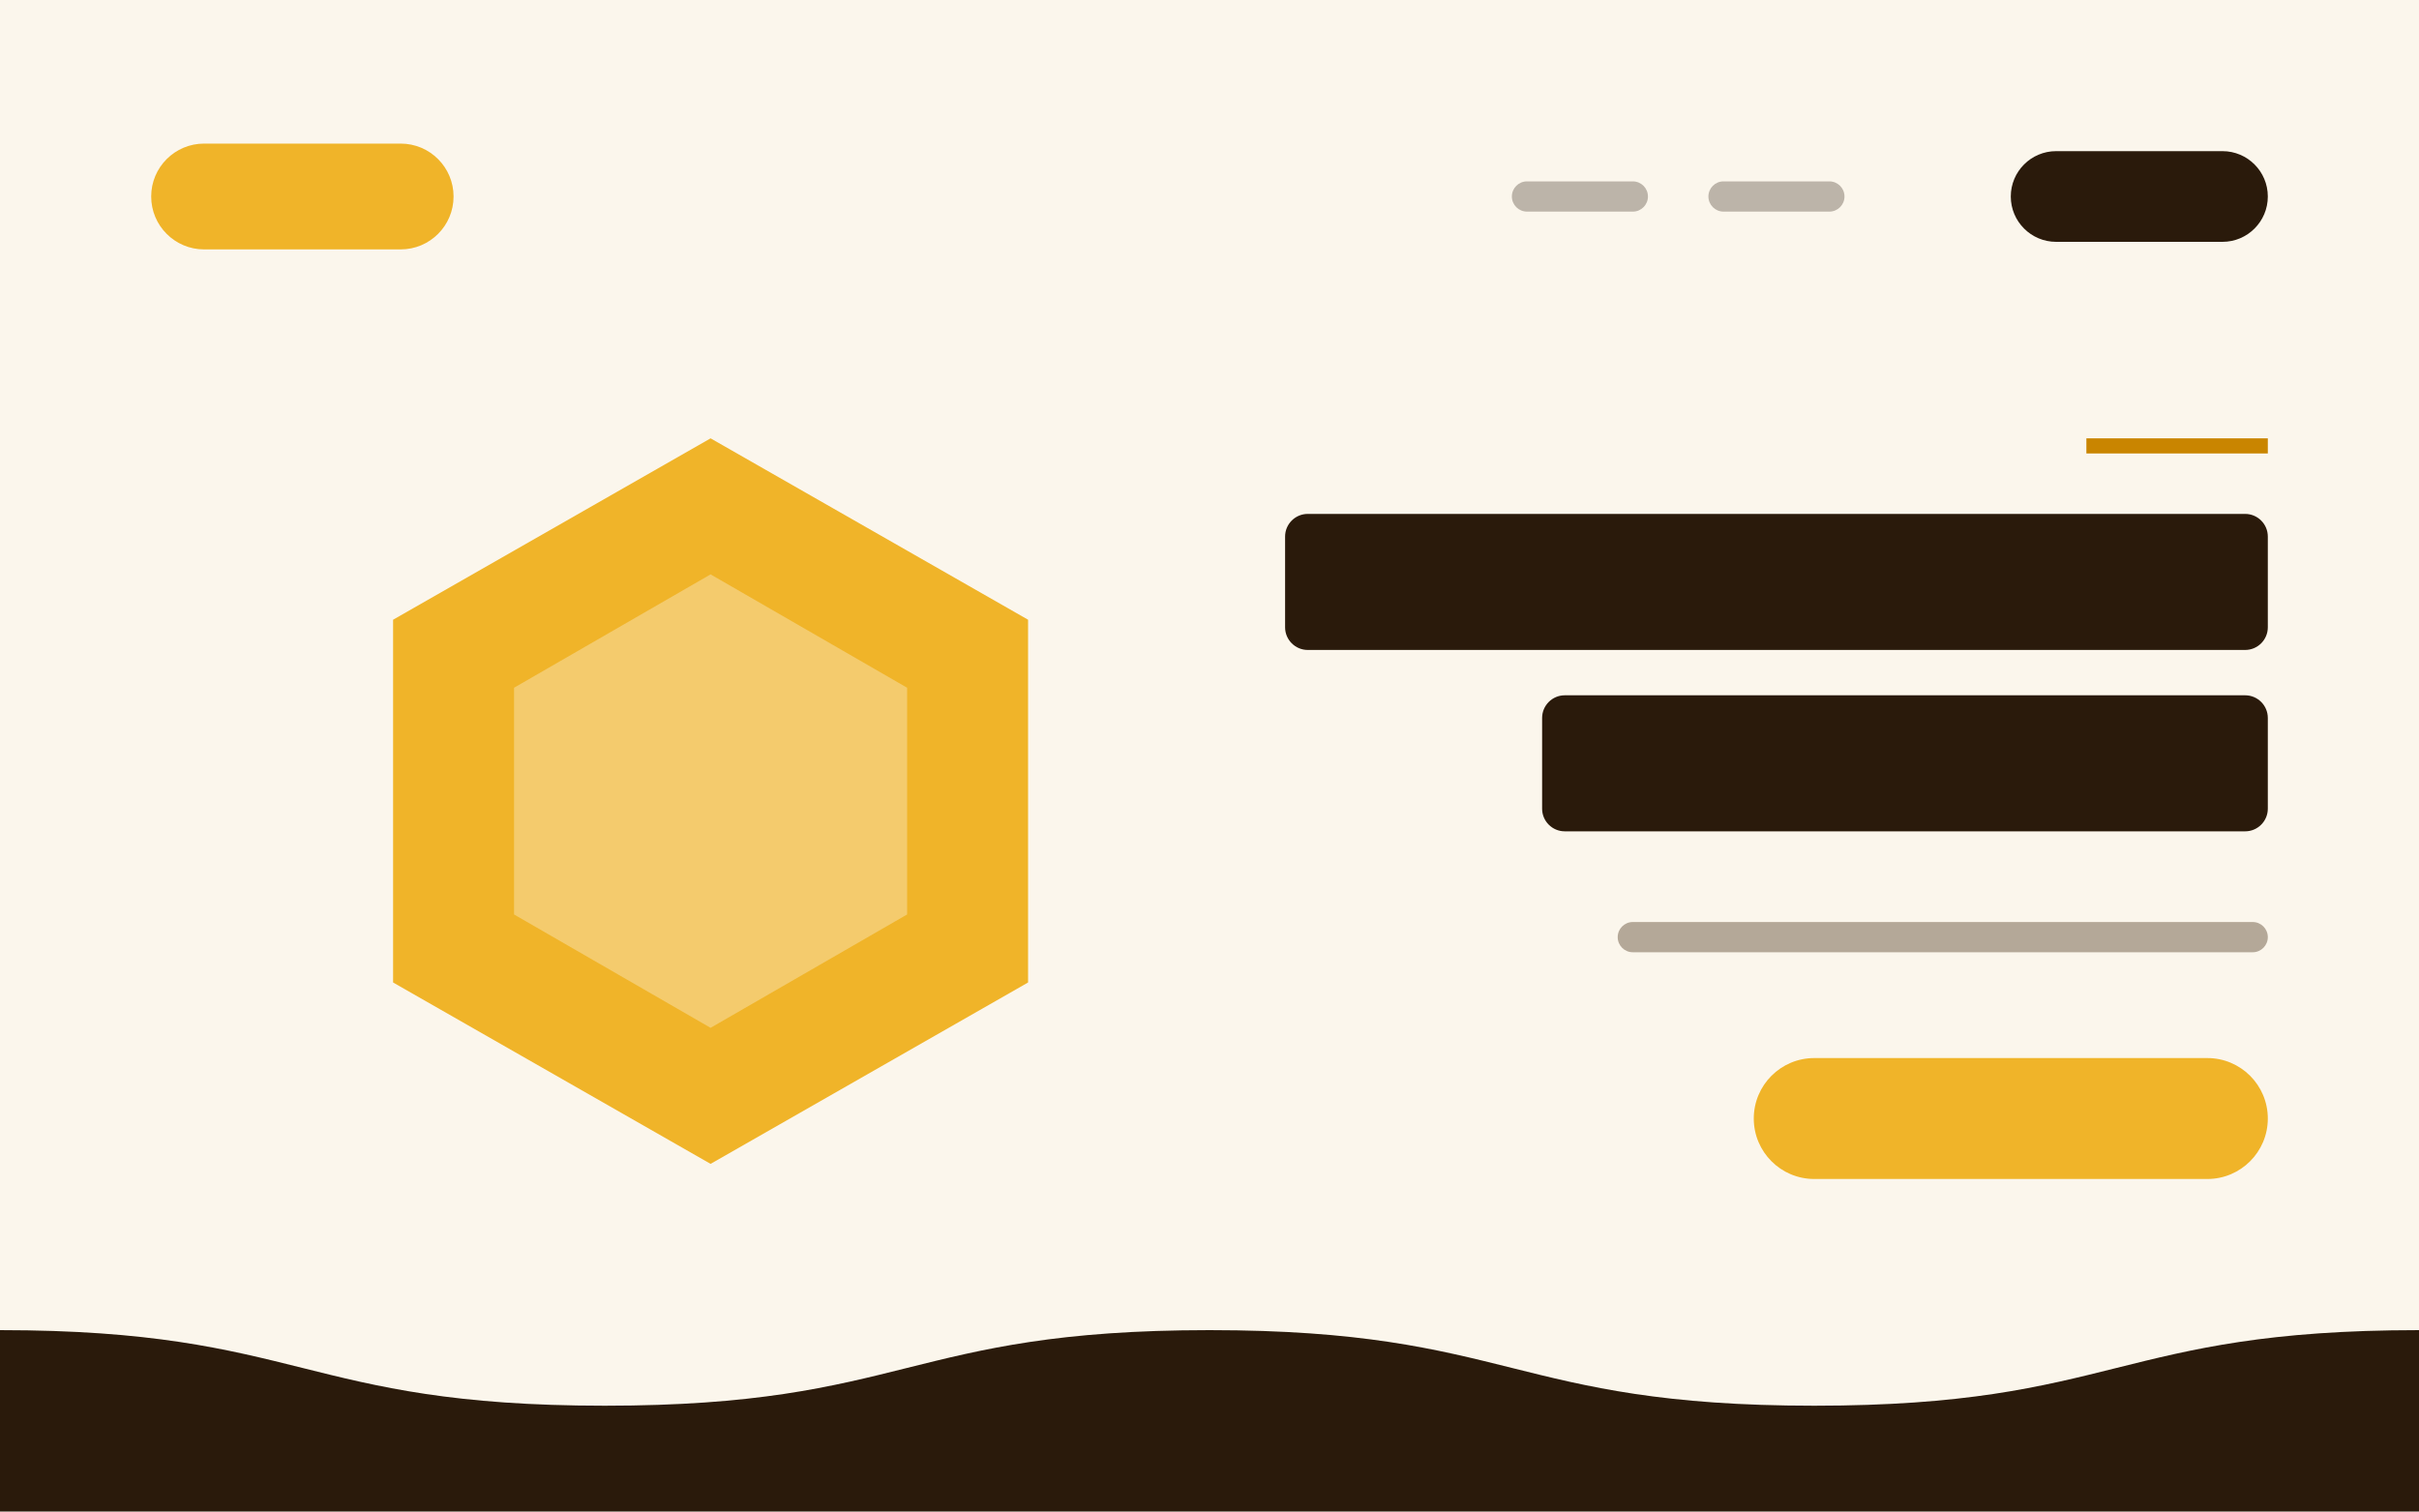
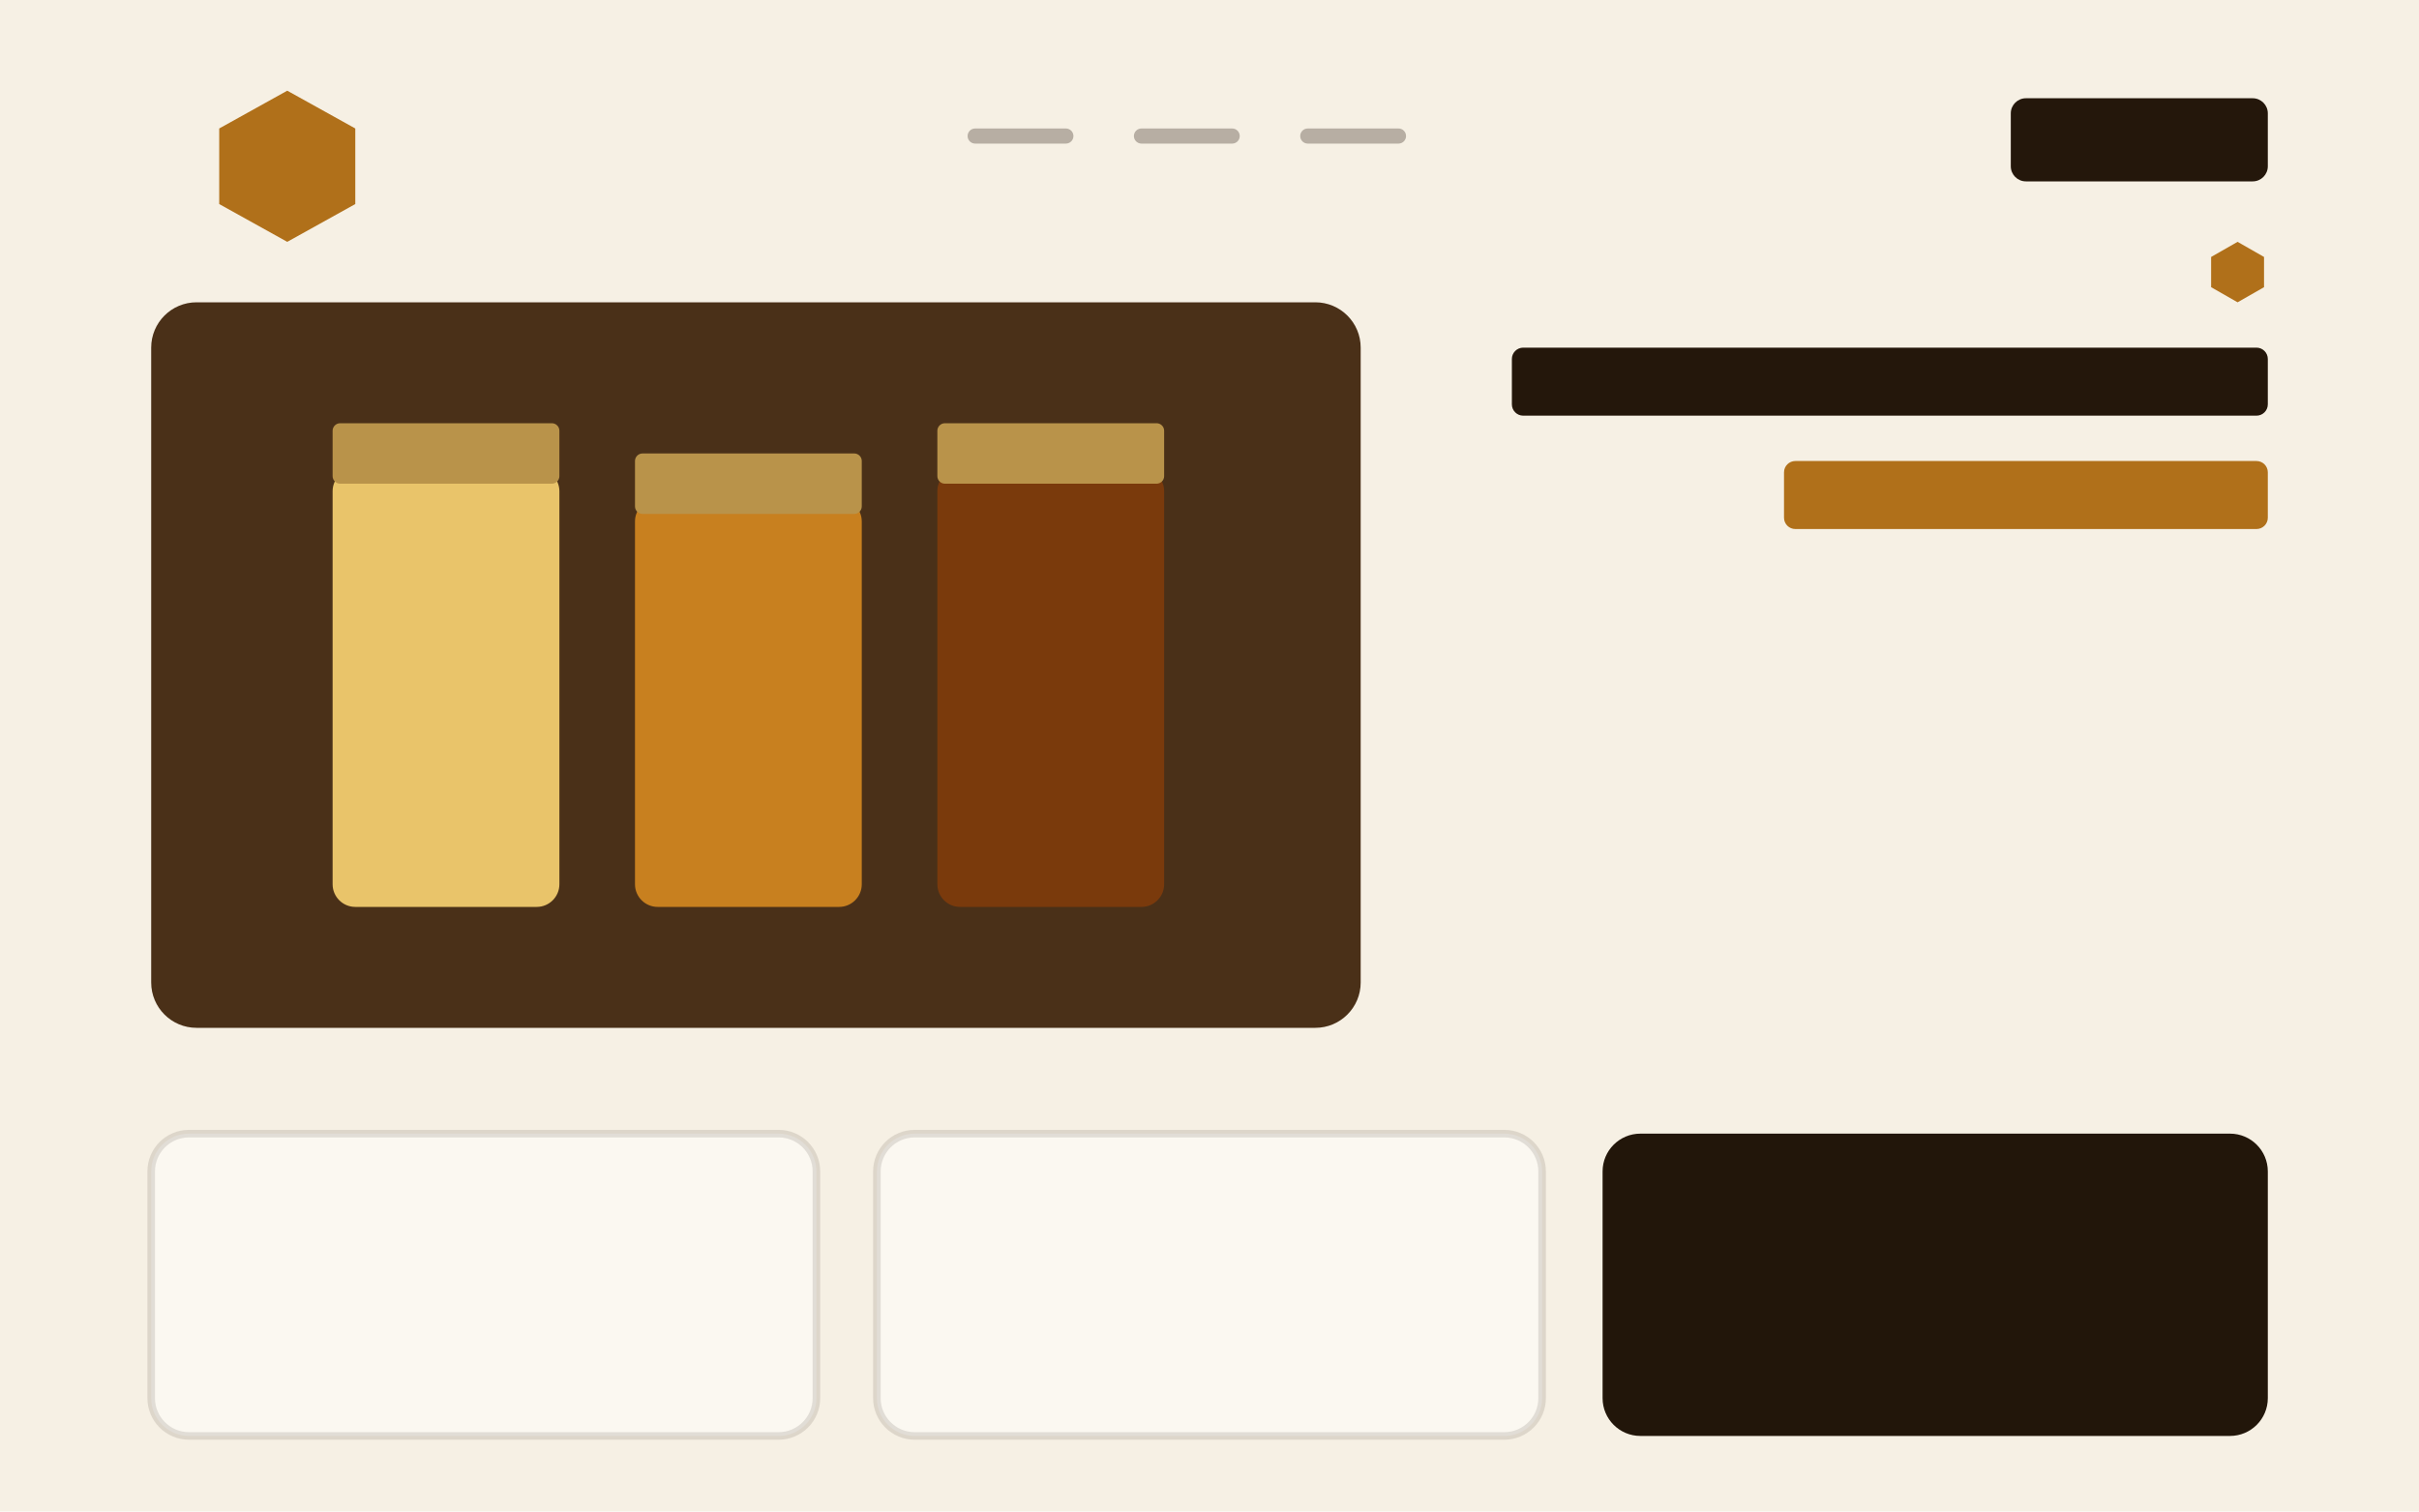
<svg xmlns="http://www.w3.org/2000/svg" viewBox="0 0 320 200" fill="none">
-   <rect width="320" height="200" fill="#fbf6ec" />
-   <rect x="266" y="20" width="34" height="12" rx="6" fill="#2a1a0b" />
-   <g fill="#2a1a0b" fill-opacity=".3">
-     <rect x="226" y="24" width="18" height="4" rx="2" />
-     <rect x="200" y="24" width="18" height="4" rx="2" />
+   <rect width="320" height="200" fill="#f6f0e4" />
+   <rect x="266" y="13" width="34" height="11" rx="2" fill="#24170b" />
+   <g fill="#24170b" fill-opacity=".3">
+     <rect x="150" y="17" width="14" height="2" rx="1" />
+     <rect x="128" y="17" width="14" height="2" rx="1" />
+     <rect x="172" y="17" width="14" height="2" rx="1" />
  </g>
-   <rect x="20" y="19" width="40" height="14" rx="7" fill="#f0b429" />
-   <path d="M276 58h24v2h-24z" fill="#c98500" />
-   <rect x="170" y="68" width="130" height="18" rx="3" fill="#2a1a0b" />
-   <rect x="204" y="92" width="96" height="18" rx="3" fill="#2a1a0b" />
-   <rect x="214" y="122" width="86" height="4" rx="2" fill="#6e5a44" fill-opacity=".5" />
-   <rect x="232" y="140" width="68" height="16" rx="8" fill="#f0b429" />
-   <g transform="translate(46 58)">
-     <path d="M48 0 90 24v48L48 96 6 72V24Z" fill="#f0b429" />
-     <path d="M48 18 74 33v30L48 78 22 63V33Z" fill="#fbf6ec" fill-opacity=".35" />
-   </g>
-   <path d="M0 176c40 0 40 10 80 10s40-10 80-10 40 10 80 10 40-10 80-10v24H0Z" fill="#2a1a0b" />
+   <path d="M38 12l9 5v10l-9 5-9-5V17z" fill="#b0701a" />
+   <path d="M296 32l3.5 2v4l-3.5 2-3.5-2v-4z" fill="#b0701a" />
+   <rect x="200" y="46" width="100" height="9" rx="1.5" fill="#24170b" />
+   <rect x="236" y="61" width="64" height="9" rx="1.5" fill="#b0701a" />
+   <rect x="20" y="40" width="160" height="96" rx="6" fill="#4a3018" />
+   <rect x="44" y="62" width="30" height="58" rx="3" fill="#e9c46a" />
+   <rect x="44" y="56" width="30" height="8" rx="1" fill="#b9934a" />
+   <rect x="84" y="66" width="30" height="54" rx="3" fill="#c8801f" />
+   <rect x="84" y="60" width="30" height="8" rx="1" fill="#b9934a" />
+   <rect x="124" y="62" width="30" height="58" rx="3" fill="#7a3a0c" />
+   <rect x="124" y="56" width="30" height="8" rx="1" fill="#b9934a" />
+   <rect x="20" y="150" width="88" height="40" rx="5" fill="#fbf8f1" stroke="#24170b" stroke-opacity=".12" />
+   <rect x="116" y="150" width="88" height="40" rx="5" fill="#fbf8f1" stroke="#24170b" stroke-opacity=".12" />
+   <rect x="212" y="150" width="88" height="40" rx="5" fill="#22160a" />
</svg>
